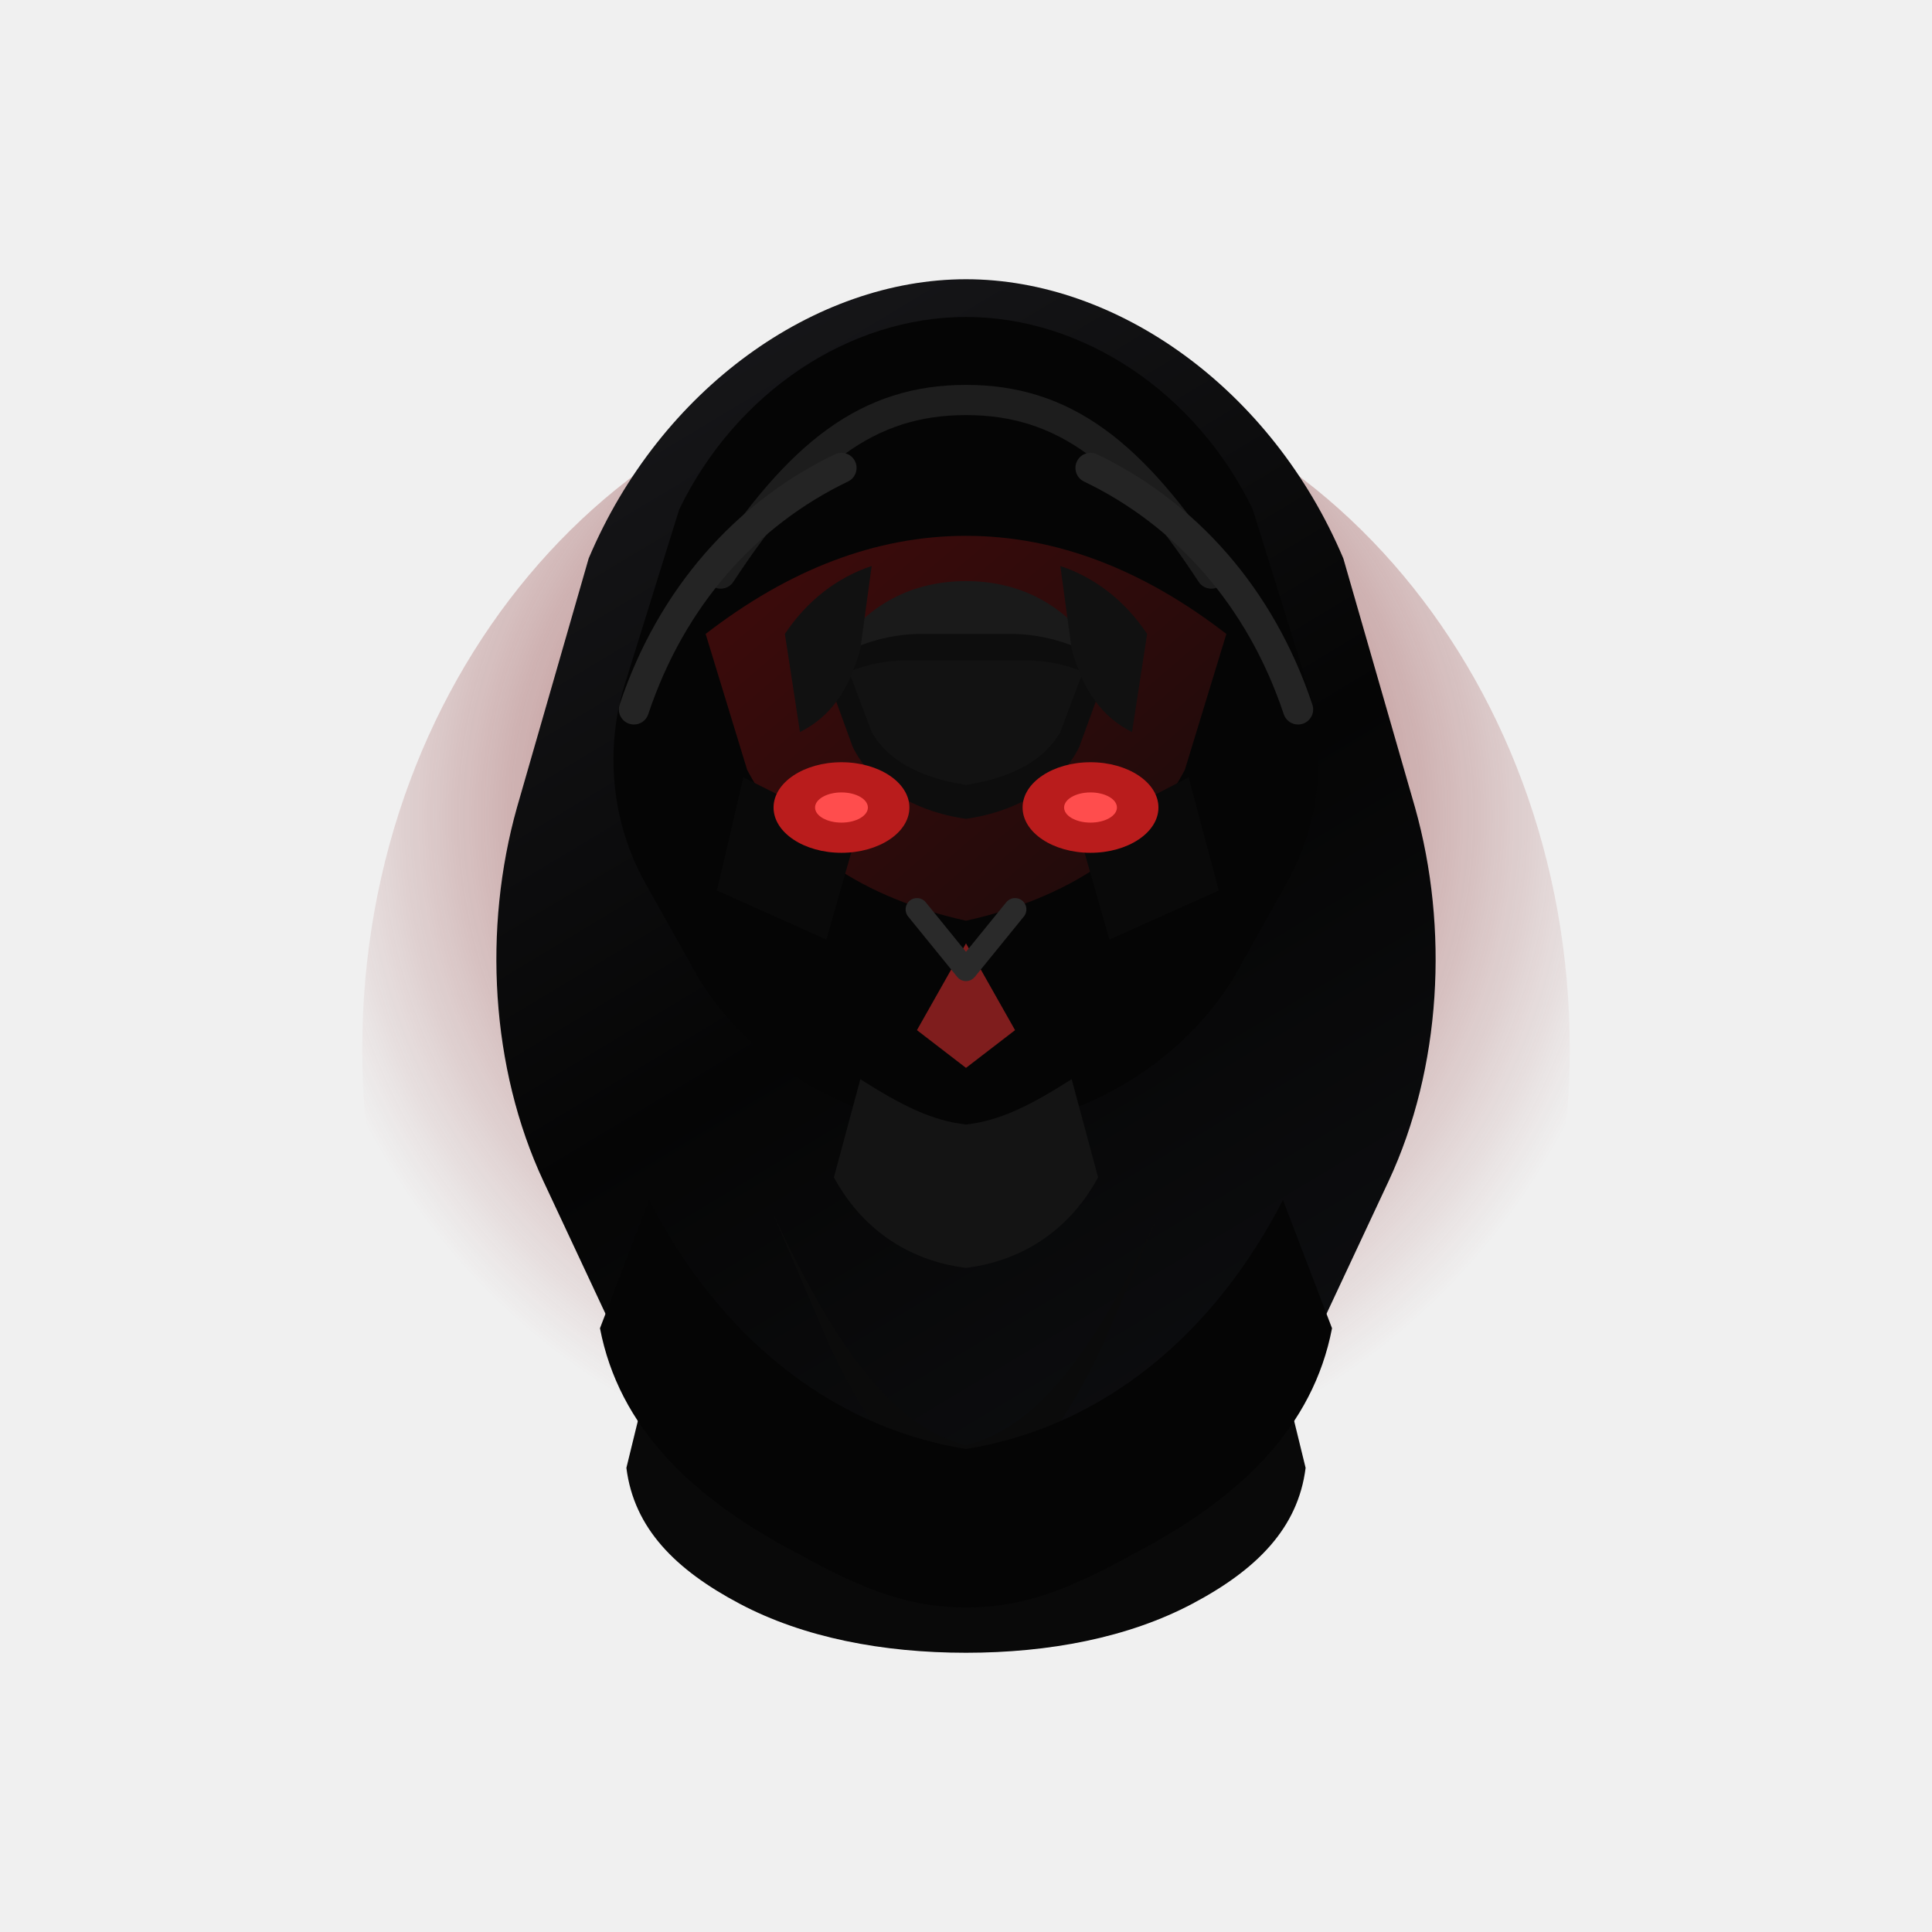
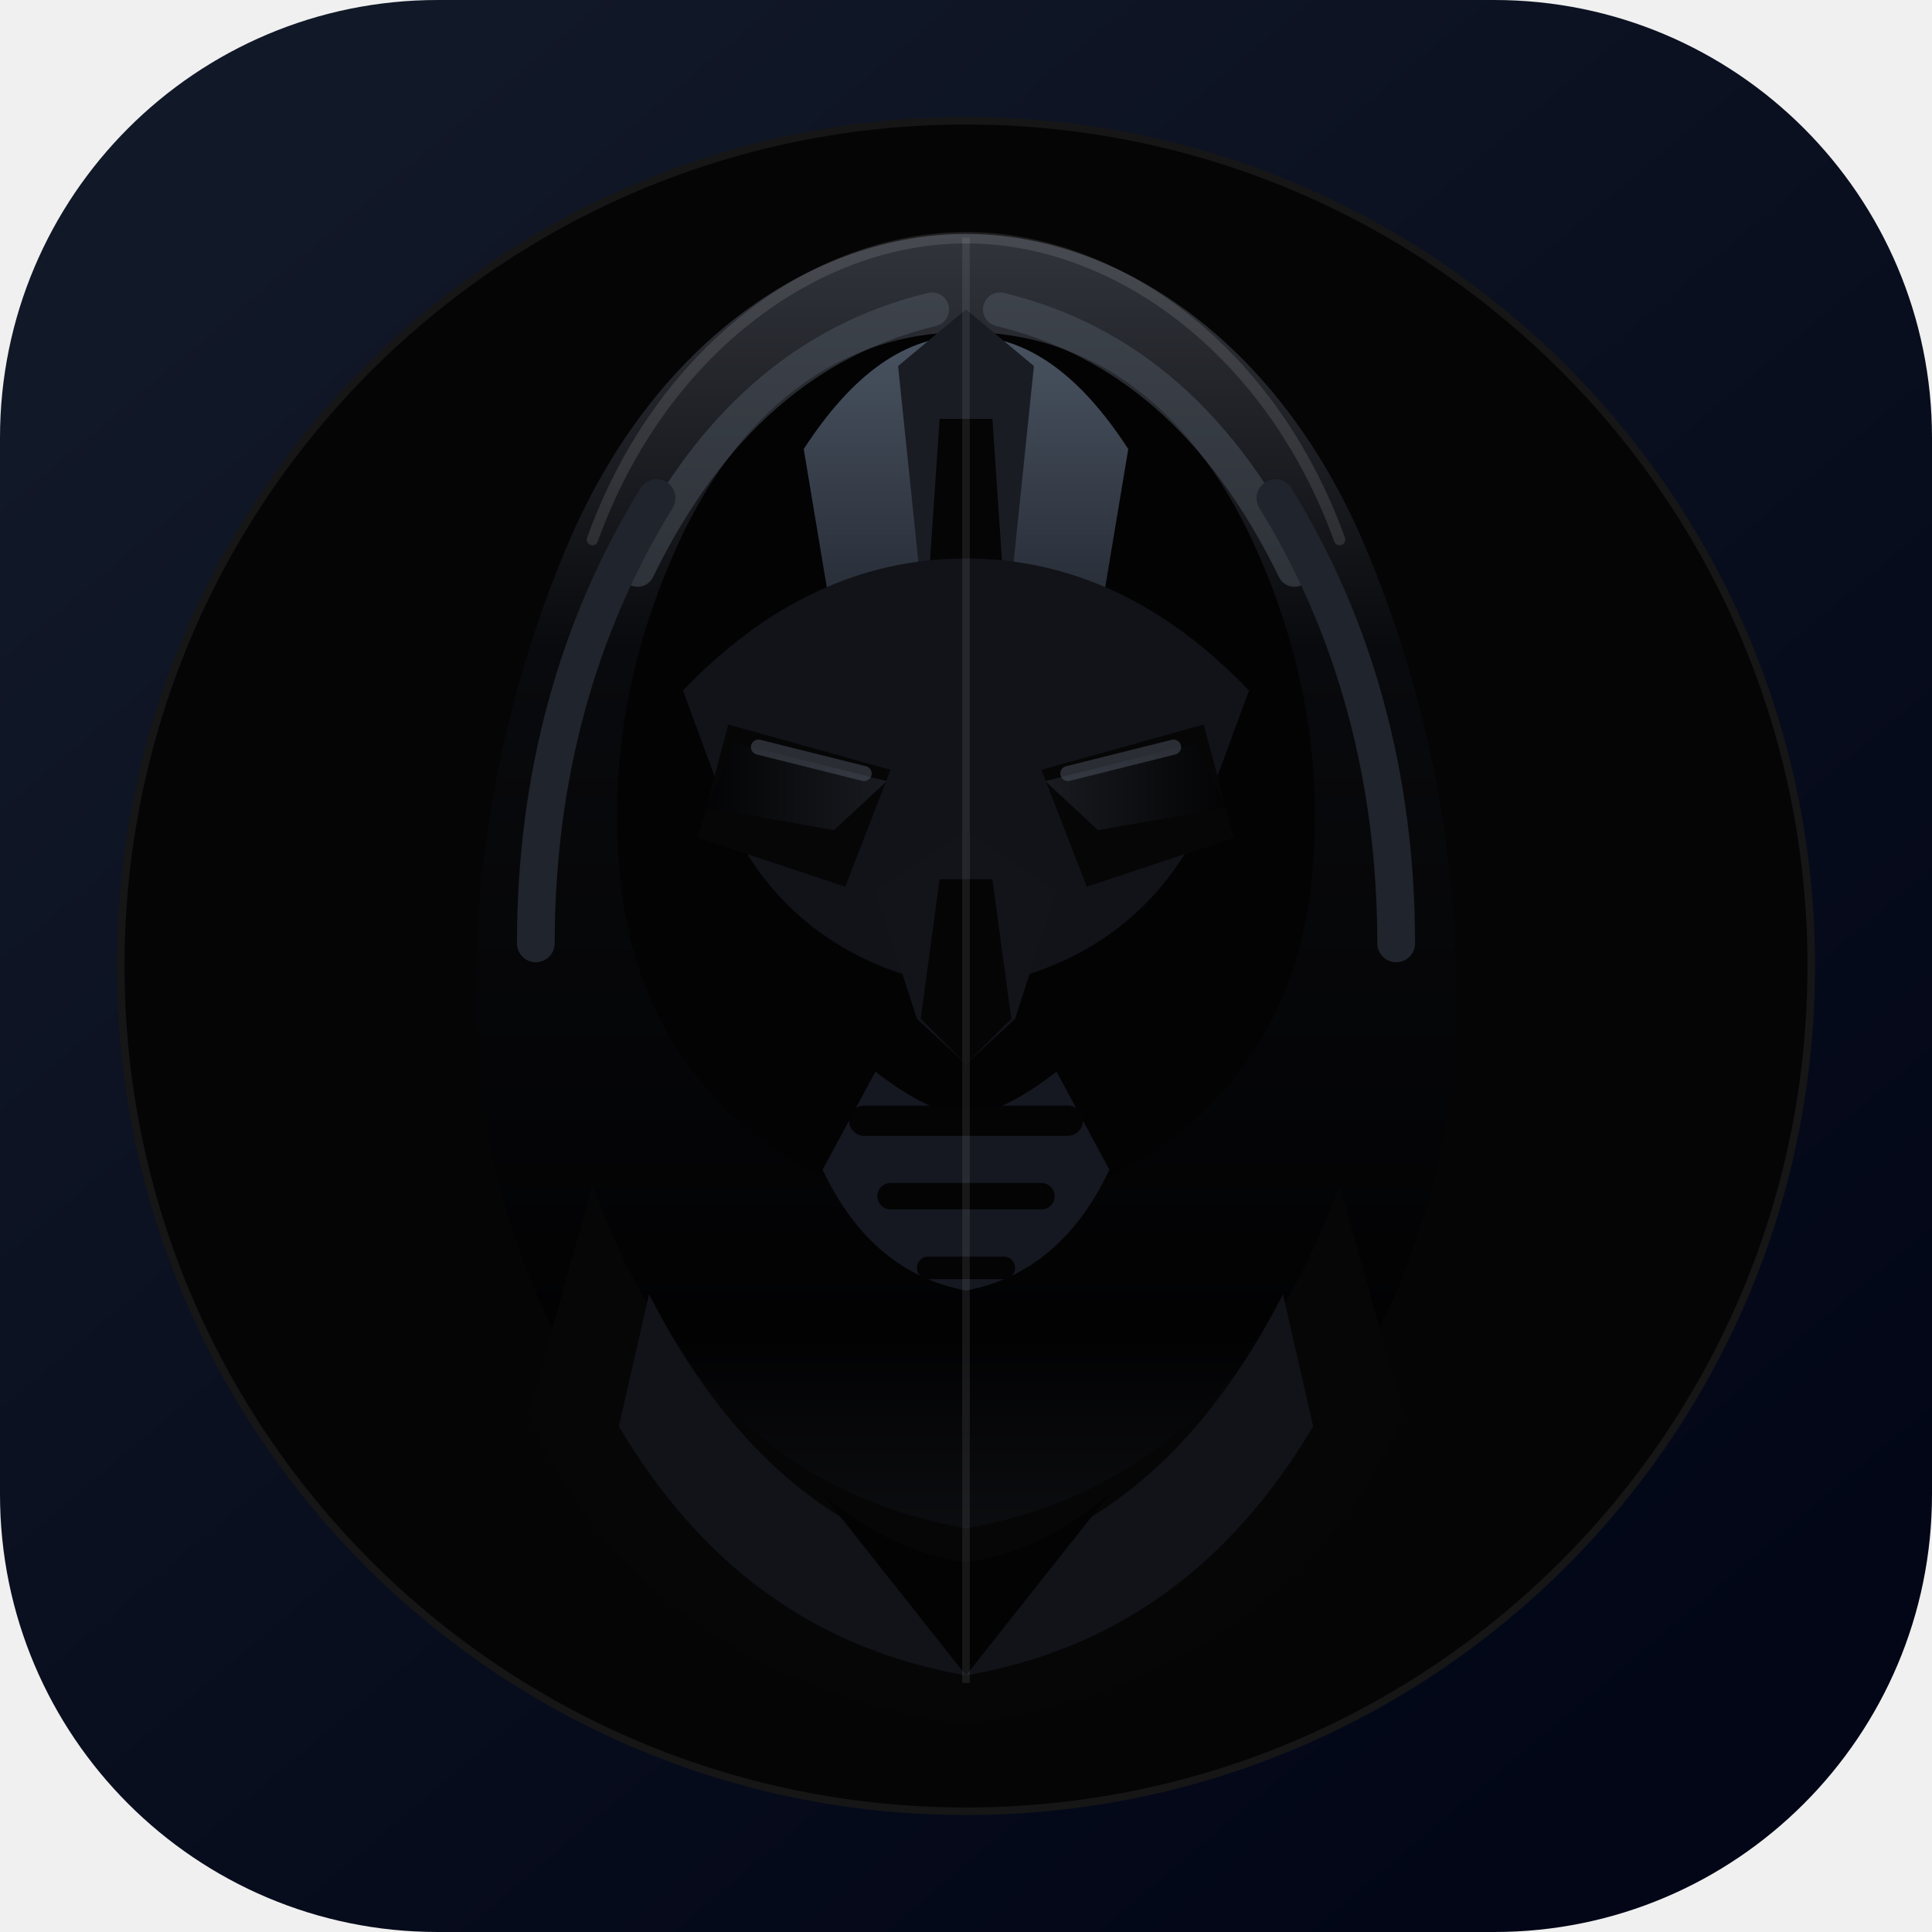
- <svg xmlns="http://www.w3.org/2000/svg" width="512" height="512" viewBox="0 0 512 512" fill="none" role="img" aria-label="Darth Vader portrait">
+ <svg xmlns="http://www.w3.org/2000/svg" width="512" height="512" viewBox="0 0 512 512" fill="none" role="img" aria-label="Front-facing Darth Vader helmet">
  <defs>
-     <radialGradient id="glow" cx="0" cy="0" r="1" gradientUnits="userSpaceOnUse" gradientTransform="translate(256 216) rotate(90) scale(180 180)">
-       <stop offset="0" stop-color="#7F1D1D" stop-opacity="0.9" />
-       <stop offset="1" stop-color="#7F1D1D" stop-opacity="0" />
-     </radialGradient>
-     <linearGradient id="helmet" x1="150" y1="72" x2="362" y2="424" gradientUnits="userSpaceOnUse">
-       <stop stop-color="#1A1A1D" />
-       <stop offset="0.5" stop-color="#050505" />
-       <stop offset="1" stop-color="#101114" />
+     <linearGradient id="bg" x1="80" y1="48" x2="432" y2="464" gradientUnits="userSpaceOnUse">
+       <stop stop-color="#111827" />
+       <stop offset="1" stop-color="#020617" />
    </linearGradient>
-     <linearGradient id="metal" x1="182" y1="178" x2="330" y2="350" gradientUnits="userSpaceOnUse">
-       <stop stop-color="#3A0B0B" />
-       <stop offset="1" stop-color="#0A0A0A" />
+     <linearGradient id="helmet" x1="256" y1="62" x2="256" y2="456" gradientUnits="userSpaceOnUse">
+       <stop stop-color="#31343B" />
+       <stop offset="0.28" stop-color="#090A0D" />
+       <stop offset="0.74" stop-color="#020203" />
+       <stop offset="1" stop-color="#15171C" />
+     </linearGradient>
+     <linearGradient id="center" x1="256" y1="84" x2="256" y2="424" gradientUnits="userSpaceOnUse">
+       <stop stop-color="#4B5563" />
+       <stop offset="0.34" stop-color="#151820" />
+       <stop offset="1" stop-color="#030304" />
+     </linearGradient>
+     <linearGradient id="eyeGlass" x1="185" y1="206" x2="327" y2="206" gradientUnits="userSpaceOnUse">
+       <stop stop-color="#020203" />
+       <stop offset="0.5" stop-color="#22252C" />
+       <stop offset="1" stop-color="#020203" />
    </linearGradient>
  </defs>
-   <rect width="512" height="512" fill="transparent" />
-   <ellipse cx="256" cy="278" rx="160" ry="182" fill="url(#glow)" />
-   <path d="M156 148C175 103 216 74 256 74C296 74 337 103 356 148L375 214C384 246 382 283 368 313L346 360C331 392 302 414 270 420L256 422L242 420C210 414 181 392 166 360L144 313C130 283 128 246 137 214L156 148Z" fill="url(#helmet)" />
-   <path d="M180 135C195 104 225 84 256 84C287 84 317 104 332 135L346 180C352 198 350 218 341 234L327 259C316 277 298 290 278 296L256 303L234 296C214 290 196 277 185 259L171 234C162 218 160 198 166 180L180 135Z" fill="#050505" />
-   <path d="M187 168C209 151 232 142 256 142C280 142 303 151 325 168L314 204C303 225 283 238 256 244C229 238 209 225 198 204L187 168Z" fill="url(#metal)" />
-   <path d="M197 206L227 221L219 249L190 236L197 206Z" fill="#090909" />
-   <path d="M315 206L286 221L294 249L323 236L315 206Z" fill="#090909" />
-   <path d="M222 172C230 160 242 154 256 154C270 154 282 160 290 172L281 191C274 199 266 203 256 204C246 203 238 199 231 191L222 172Z" fill="#1A1A1A" />
-   <path d="M218 176C226 171 235 168 244 168H268C277 168 286 171 294 176L286 198C281 208 270 215 256 217C242 215 231 208 226 198L218 176Z" fill="#0D0D0D" />
-   <path d="M225 178C230 176 235 175 240 175H272C277 175 282 176 287 178L281 194C277 201 269 206 256 208C243 206 235 201 231 194L225 178Z" fill="#121212" />
-   <path d="M208 168C214 159 222 153 231 150L228 172C225 183 220 190 212 194L208 168Z" fill="#111111" />
-   <path d="M304 168C298 159 290 153 281 150L284 172C287 183 292 190 300 194L304 168Z" fill="#111111" />
-   <path d="M256 250L243 273L256 283L269 273L256 250Z" fill="#7F1D1D" />
-   <path d="M228 286C239 293 247 297 256 298C265 297 273 293 284 286L291 312C284 325 272 334 256 336C240 334 228 325 221 312L228 286Z" fill="#141414" />
-   <path d="M205 322C221 356 236 378 256 383C276 378 291 356 307 322L292 357C281 380 270 394 256 396C242 394 231 380 220 357L205 322Z" fill="#0B0B0B" />
-   <path d="M177 344C195 379 221 401 256 406C291 401 317 379 335 344L346 389C344 405 333 416 316 425C299 434 278 438 256 438C234 438 213 434 196 425C179 416 168 405 166 389L177 344Z" fill="#090909" />
-   <path d="M172 318C190 353 219 378 256 384C293 378 322 353 340 318L353 352C348 378 329 397 300 412C282 422 270 426 256 426C242 426 230 422 212 412C183 397 164 378 159 352L172 318Z" fill="#050505" />
-   <ellipse cx="223" cy="214" rx="18" ry="12" fill="#B91C1C" />
-   <ellipse cx="289" cy="214" rx="18" ry="12" fill="#B91C1C" />
-   <ellipse cx="223" cy="214" rx="7" ry="4" fill="#FF4D4D" />
-   <ellipse cx="289" cy="214" rx="7" ry="4" fill="#FF4D4D" />
-   <path d="M243 241L256 257L269 241" stroke="#2A2A2A" stroke-width="6" stroke-linecap="round" stroke-linejoin="round" />
-   <path d="M191 152C212 120 230 106 256 106C282 106 300 120 321 152" stroke="#1D1D1D" stroke-width="8" stroke-linecap="round" />
-   <path d="M168 188C178 158 198 136 223 124" stroke="#242424" stroke-width="8" stroke-linecap="round" />
-   <path d="M344 188C334 158 314 136 289 124" stroke="#242424" stroke-width="8" stroke-linecap="round" />
+   <rect width="512" height="512" rx="116" fill="url(#bg)" />
+   <circle cx="256" cy="256" r="225" fill="#050506" />
+   <circle cx="256" cy="256" r="224" stroke="#FFFFFF" stroke-opacity="0.07" stroke-width="2" />
+   <path d="M151 143C174 90 216 62 256 62C296 62 338 90 361 143C379 185 386 227 386 265C386 344 336 424 256 447C176 424 126 344 126 265C126 227 133 185 151 143Z" fill="url(#helmet)" />
+   <path d="M178 148C195 108 223 88 256 88C289 88 317 108 334 148C347 178 351 209 347 238C342 274 321 300 290 314C277 320 266 324 256 325C246 324 235 320 222 314C191 300 170 274 165 238C161 209 165 178 178 148Z" fill="#030304" />
+   <path d="M213 119C226 99 240 89 256 89C272 89 286 99 299 119L286 197H226L213 119Z" fill="url(#center)" />
+   <path d="M238 97L256 82L274 97L265 184H247L238 97Z" fill="#191C23" />
+   <path d="M249 111H263L268 185H244L249 111Z" fill="#050506" />
+   <path d="M181 183C203 160 228 148 256 148C284 148 309 160 331 183L317 221C305 244 284 258 256 262C228 258 207 244 195 221L181 183Z" fill="#111318" />
+   <path d="M193 192L236 204L224 235L185 222L193 192Z" fill="#060607" />
+   <path d="M319 192L276 204L288 235L327 222L319 192Z" fill="#060607" />
+   <path d="M195 197L235 207L221 220L187 214L195 197Z" fill="url(#eyeGlass)" />
+   <path d="M317 197L277 207L291 220L325 214L317 197Z" fill="url(#eyeGlass)" />
+   <path d="M201 198L229 205" stroke="#5C6472" stroke-width="4" stroke-linecap="round" opacity="0.42" />
+   <path d="M311 198L283 205" stroke="#5C6472" stroke-width="4" stroke-linecap="round" opacity="0.42" />
+   <path d="M232 236L256 220L280 236L269 270L256 282L243 270L232 236Z" fill="#12141A" />
+   <path d="M249 233H263L268 270L256 282L244 270L249 233Z" fill="#050506" />
+   <path d="M232 284C241 291 249 295 256 296C263 295 271 291 280 284L294 310C285 329 272 339 256 342C240 339 227 329 218 310L232 284Z" fill="#151820" />
+   <path d="M229 297H283" stroke="#040405" stroke-width="8" stroke-linecap="round" />
+   <path d="M236 317H276" stroke="#040405" stroke-width="7" stroke-linecap="round" />
+   <path d="M246 336H266" stroke="#040405" stroke-width="6" stroke-linecap="round" />
+   <path d="M157 314C176 367 210 397 256 405C302 397 336 367 355 314L372 375C353 419 313 449 256 457C199 449 159 419 140 375L157 314Z" fill="#060607" />
+   <path d="M172 343C193 384 221 408 256 415C291 408 319 384 340 343L348 378C326 415 296 437 256 444C216 437 186 415 164 378L172 343Z" fill="#111318" />
+   <path d="M218 396L256 444L294 396C282 406 270 412 256 414C242 412 230 406 218 396Z" fill="#030304" />
+   <path d="M169 151C188 112 214 90 247 82" stroke="#535A66" stroke-width="9" stroke-linecap="round" opacity="0.45" />
+   <path d="M343 151C324 112 298 90 265 82" stroke="#535A66" stroke-width="9" stroke-linecap="round" opacity="0.45" />
+   <path d="M142 250C142 206 153 166 174 132" stroke="#20242C" stroke-width="10" stroke-linecap="round" />
+   <path d="M370 250C370 206 359 166 338 132" stroke="#20242C" stroke-width="10" stroke-linecap="round" />
+   <path d="M256 63V446" stroke="#FFFFFF" stroke-width="2" opacity="0.08" />
+   <path d="M157 143C175 93 216 63 256 63C296 63 337 93 355 143" stroke="#FFFFFF" stroke-width="3" stroke-linecap="round" opacity="0.11" />
</svg>
